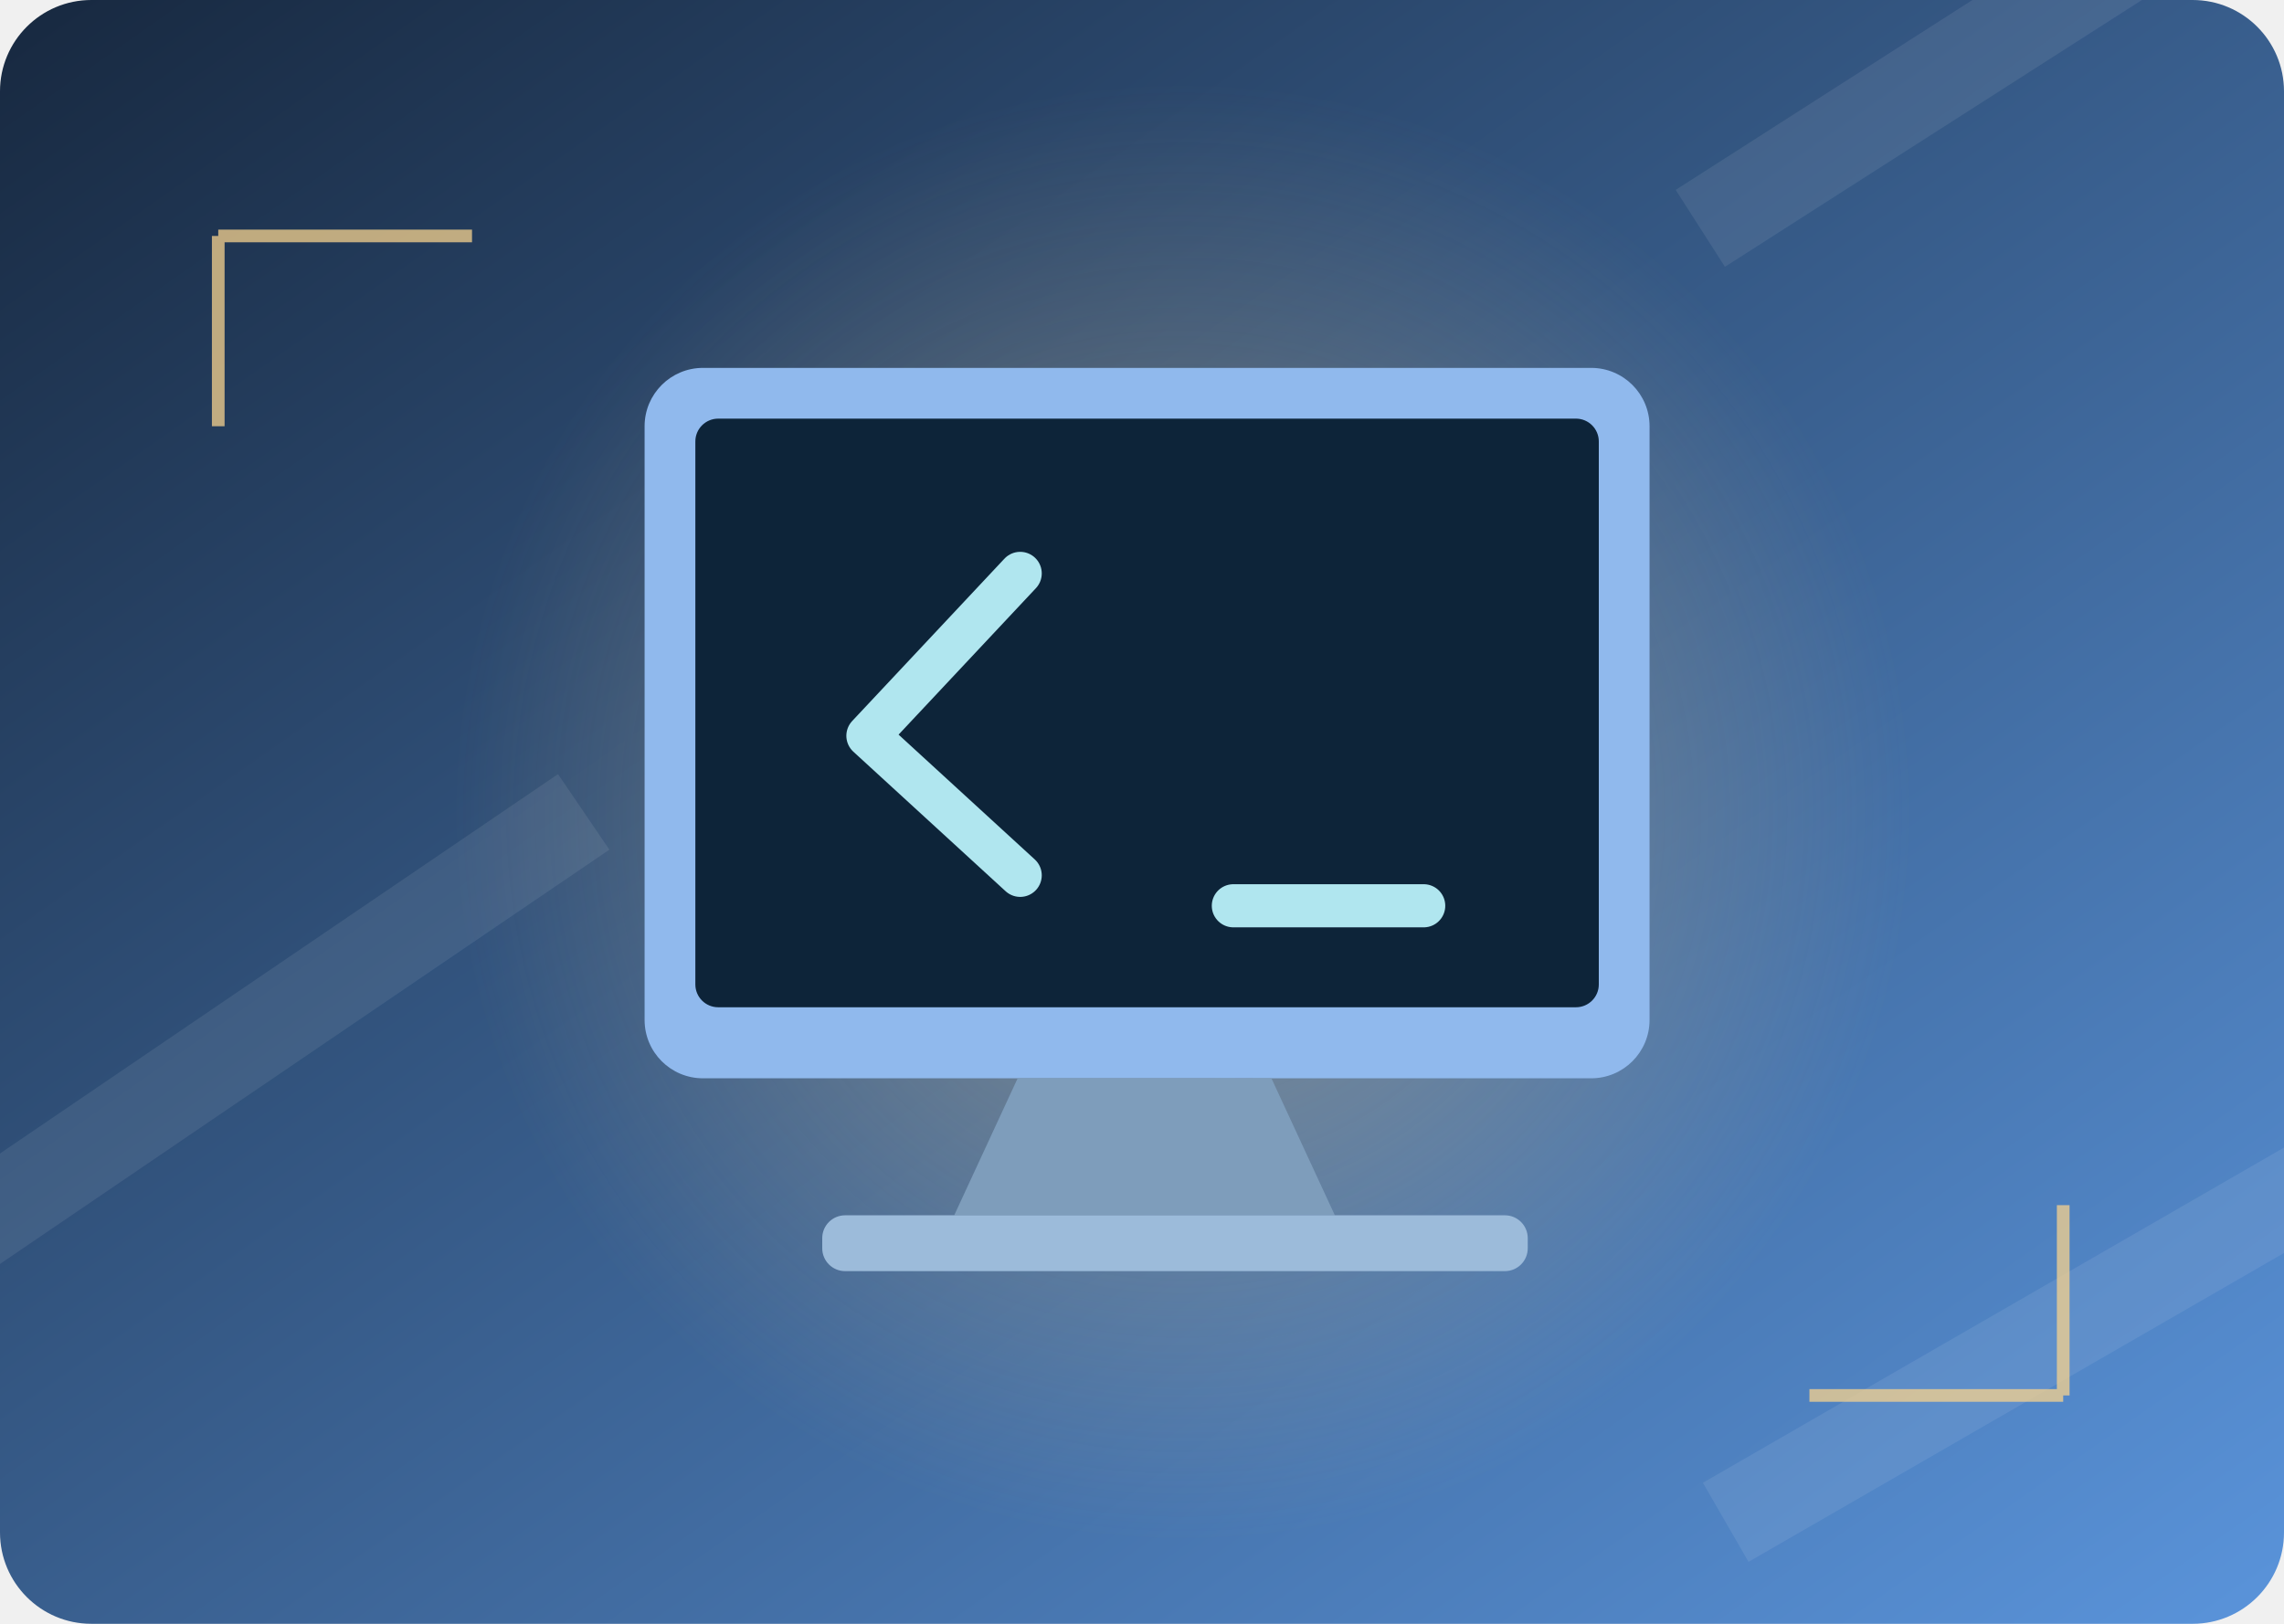
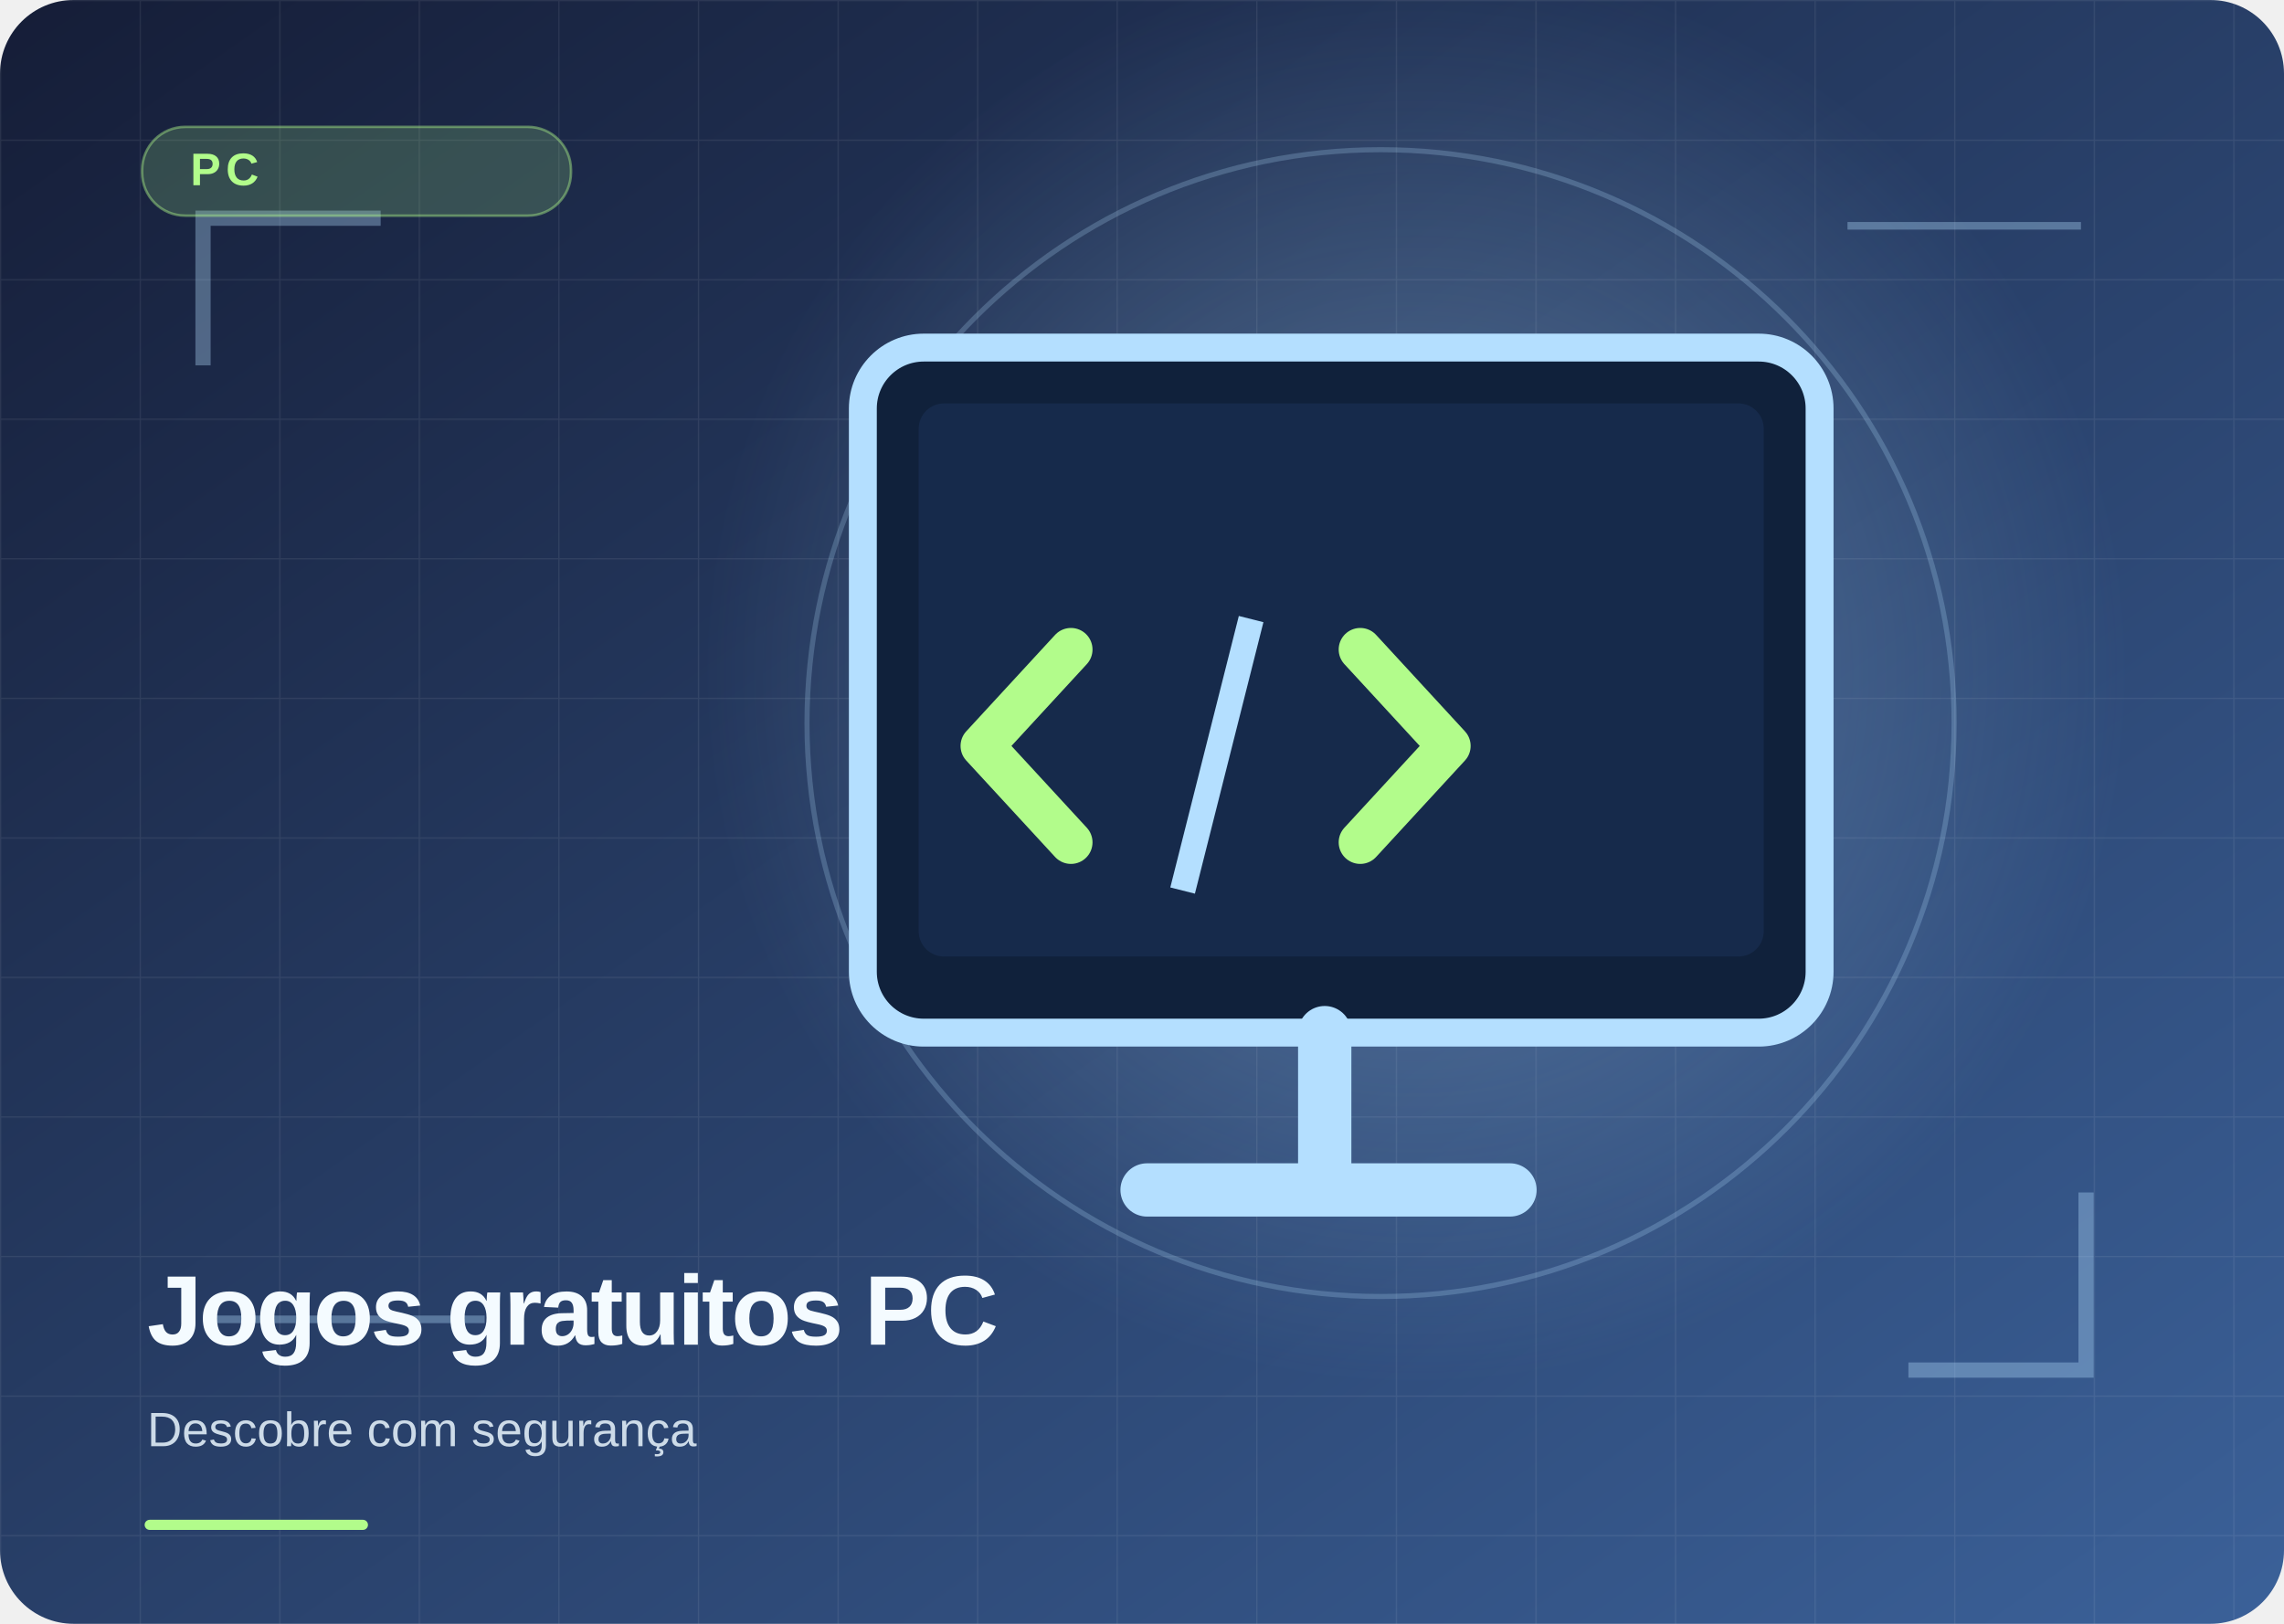
- <svg xmlns="http://www.w3.org/2000/svg" width="900" height="640" viewBox="0 0 900 640">
+ <svg xmlns="http://www.w3.org/2000/svg" width="900" height="640" viewBox="0 0 900 640" role="img" aria-labelledby="title desc">
  <defs>
-     <linearGradient id="g" x2="1" y2="1">
-       <stop stop-color="#17283f" />
-       <stop offset="1" stop-color="#5a94db" />
+     <linearGradient id="bg" x1="0" y1="0" x2="1" y2="1">
+       <stop stop-color="#151D37" />
+       <stop offset="1" stop-color="#3B6199" />
    </linearGradient>
-     <radialGradient id="r">
-       <stop stop-color="#f6d18e" stop-opacity=".4" />
-       <stop offset="1" stop-color="#f6d18e" stop-opacity="0" />
+     <radialGradient id="glow">
+       <stop stop-color="#B4DFFF" stop-opacity=".35" />
+       <stop offset="1" stop-color="#B4DFFF" stop-opacity="0" />
    </radialGradient>
+     <pattern id="grid" width="55" height="55" patternUnits="userSpaceOnUse">
+       <path d="M55 0H0V55" fill="none" stroke="#fff" stroke-opacity=".075" stroke-width="1" />
+     </pattern>
  </defs>
-   <rect width="900" height="640" rx="36" fill="url(#g)" />
-   <circle cx="466" cy="320" r="290" fill="url(#r)" />
-   <path d="M-20 490l250-170M670 90l250-160M680 600l260-150" stroke="white" stroke-opacity=".08" stroke-width="36" />
-   <rect x="254" y="145" width="396" height="280" rx="23" fill="#90b9ed" />
-   <rect x="274" y="165" width="356" height="232" rx="9" fill="#0d2439" />
-   <path d="M342 290l60-64m-60 64l60 55M486 357h75" stroke="#b0e6ef" stroke-width="17" stroke-linecap="round" />
-   <path d="M401 425l-25 54h150l-25-54" fill="#7e9dbb" />
-   <rect x="324" y="479" width="278" height="22" rx="9" fill="#9cbbda" />
-   <g stroke="#f6d18e" opacity=".75">
-     <path d="M86 93h100M86 93v75M813 550h-100M813 550v-75" stroke-width="5" />
+   <rect width="900" height="640" rx="29" fill="url(#bg)" />
+   <rect width="900" height="640" rx="29" fill="url(#grid)" />
+   <circle cx="558" cy="265" r="280" fill="url(#glow)" />
+   <circle cx="544" cy="285" r="226" fill="none" stroke="#B4DFFF" stroke-opacity=".23" stroke-width="2" />
+   <g opacity=".35" fill="none" stroke="#B4DFFF" stroke-width="6">
+     <path d="M80 144V86h70M752 540h70v-70" />
+     <path d="M728 89h92M83 520h108" stroke-width="3" />
  </g>
+   <rect x="340" y="137" width="377" height="270" rx="24" fill="#10213B" stroke="#B4DFFF" stroke-width="11" />
+   <rect x="362" y="159" width="333" height="218" rx="10" fill="#162A4B" />
+   <path d="M422 256l-35 38 35 38M536 256l35 38-35 38" fill="none" stroke="#B2FC8B" stroke-width="17" stroke-linecap="round" stroke-linejoin="round" />
+   <path d="M493 244l-27 107" stroke="#B4DFFF" stroke-width="10" />
+   <path d="M522 407v57m-70 5h143" stroke="#B4DFFF" stroke-width="21" stroke-linecap="round" />
+   <rect x="56" y="50" width="169" height="35" rx="17" fill="#B2FC8B" fill-opacity=".19" stroke="#B2FC8B" stroke-opacity=".42" />
+   <text x="75" y="73" font-family="Arial,Helvetica,sans-serif" fill="#B2FC8B" font-size="18" font-weight="700" letter-spacing="2">PC</text>
+   <text x="58" y="530" fill="#F4FBFF" font-size="39" font-family="Arial,Helvetica,sans-serif" font-weight="800" letter-spacing="-1.3">Jogos gratuitos PC</text>
+   <text x="58" y="570" fill="#CDDBE8" font-size="19" font-family="Arial,Helvetica,sans-serif">Descobre com segurança</text>
+   <rect x="57" y="599" width="88" height="4" rx="2" fill="#B2FC8B" />
</svg>
